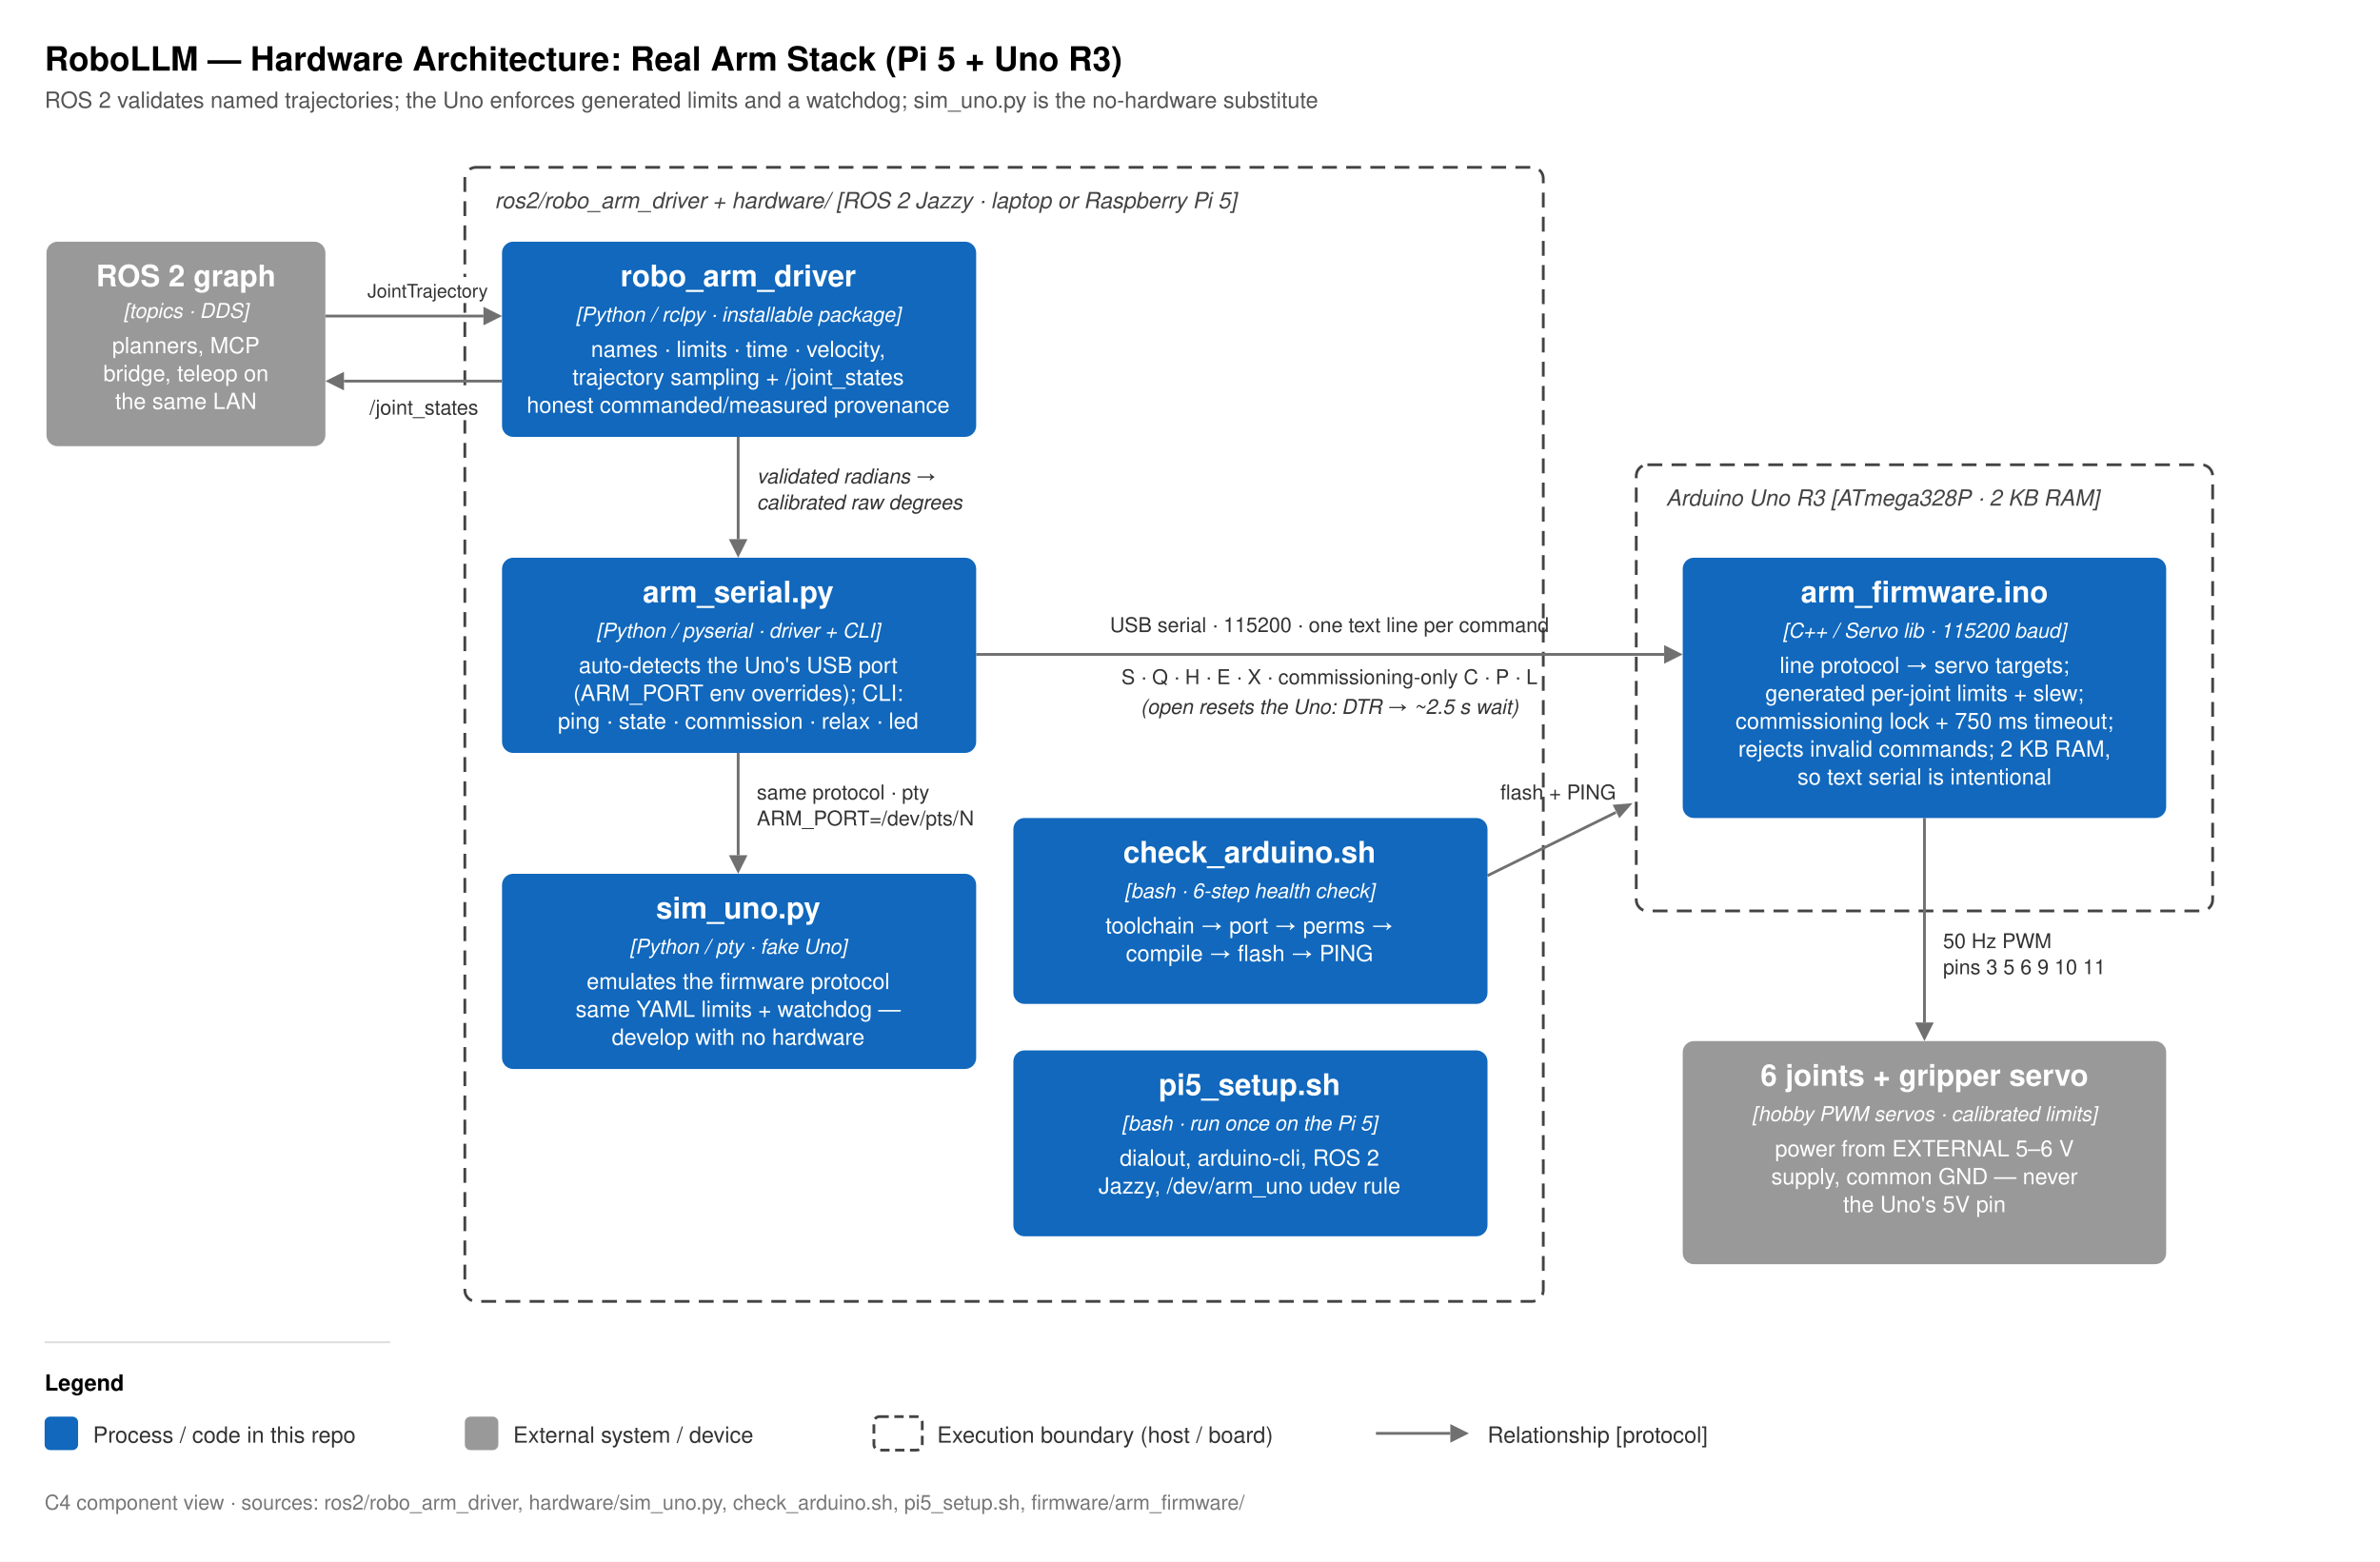
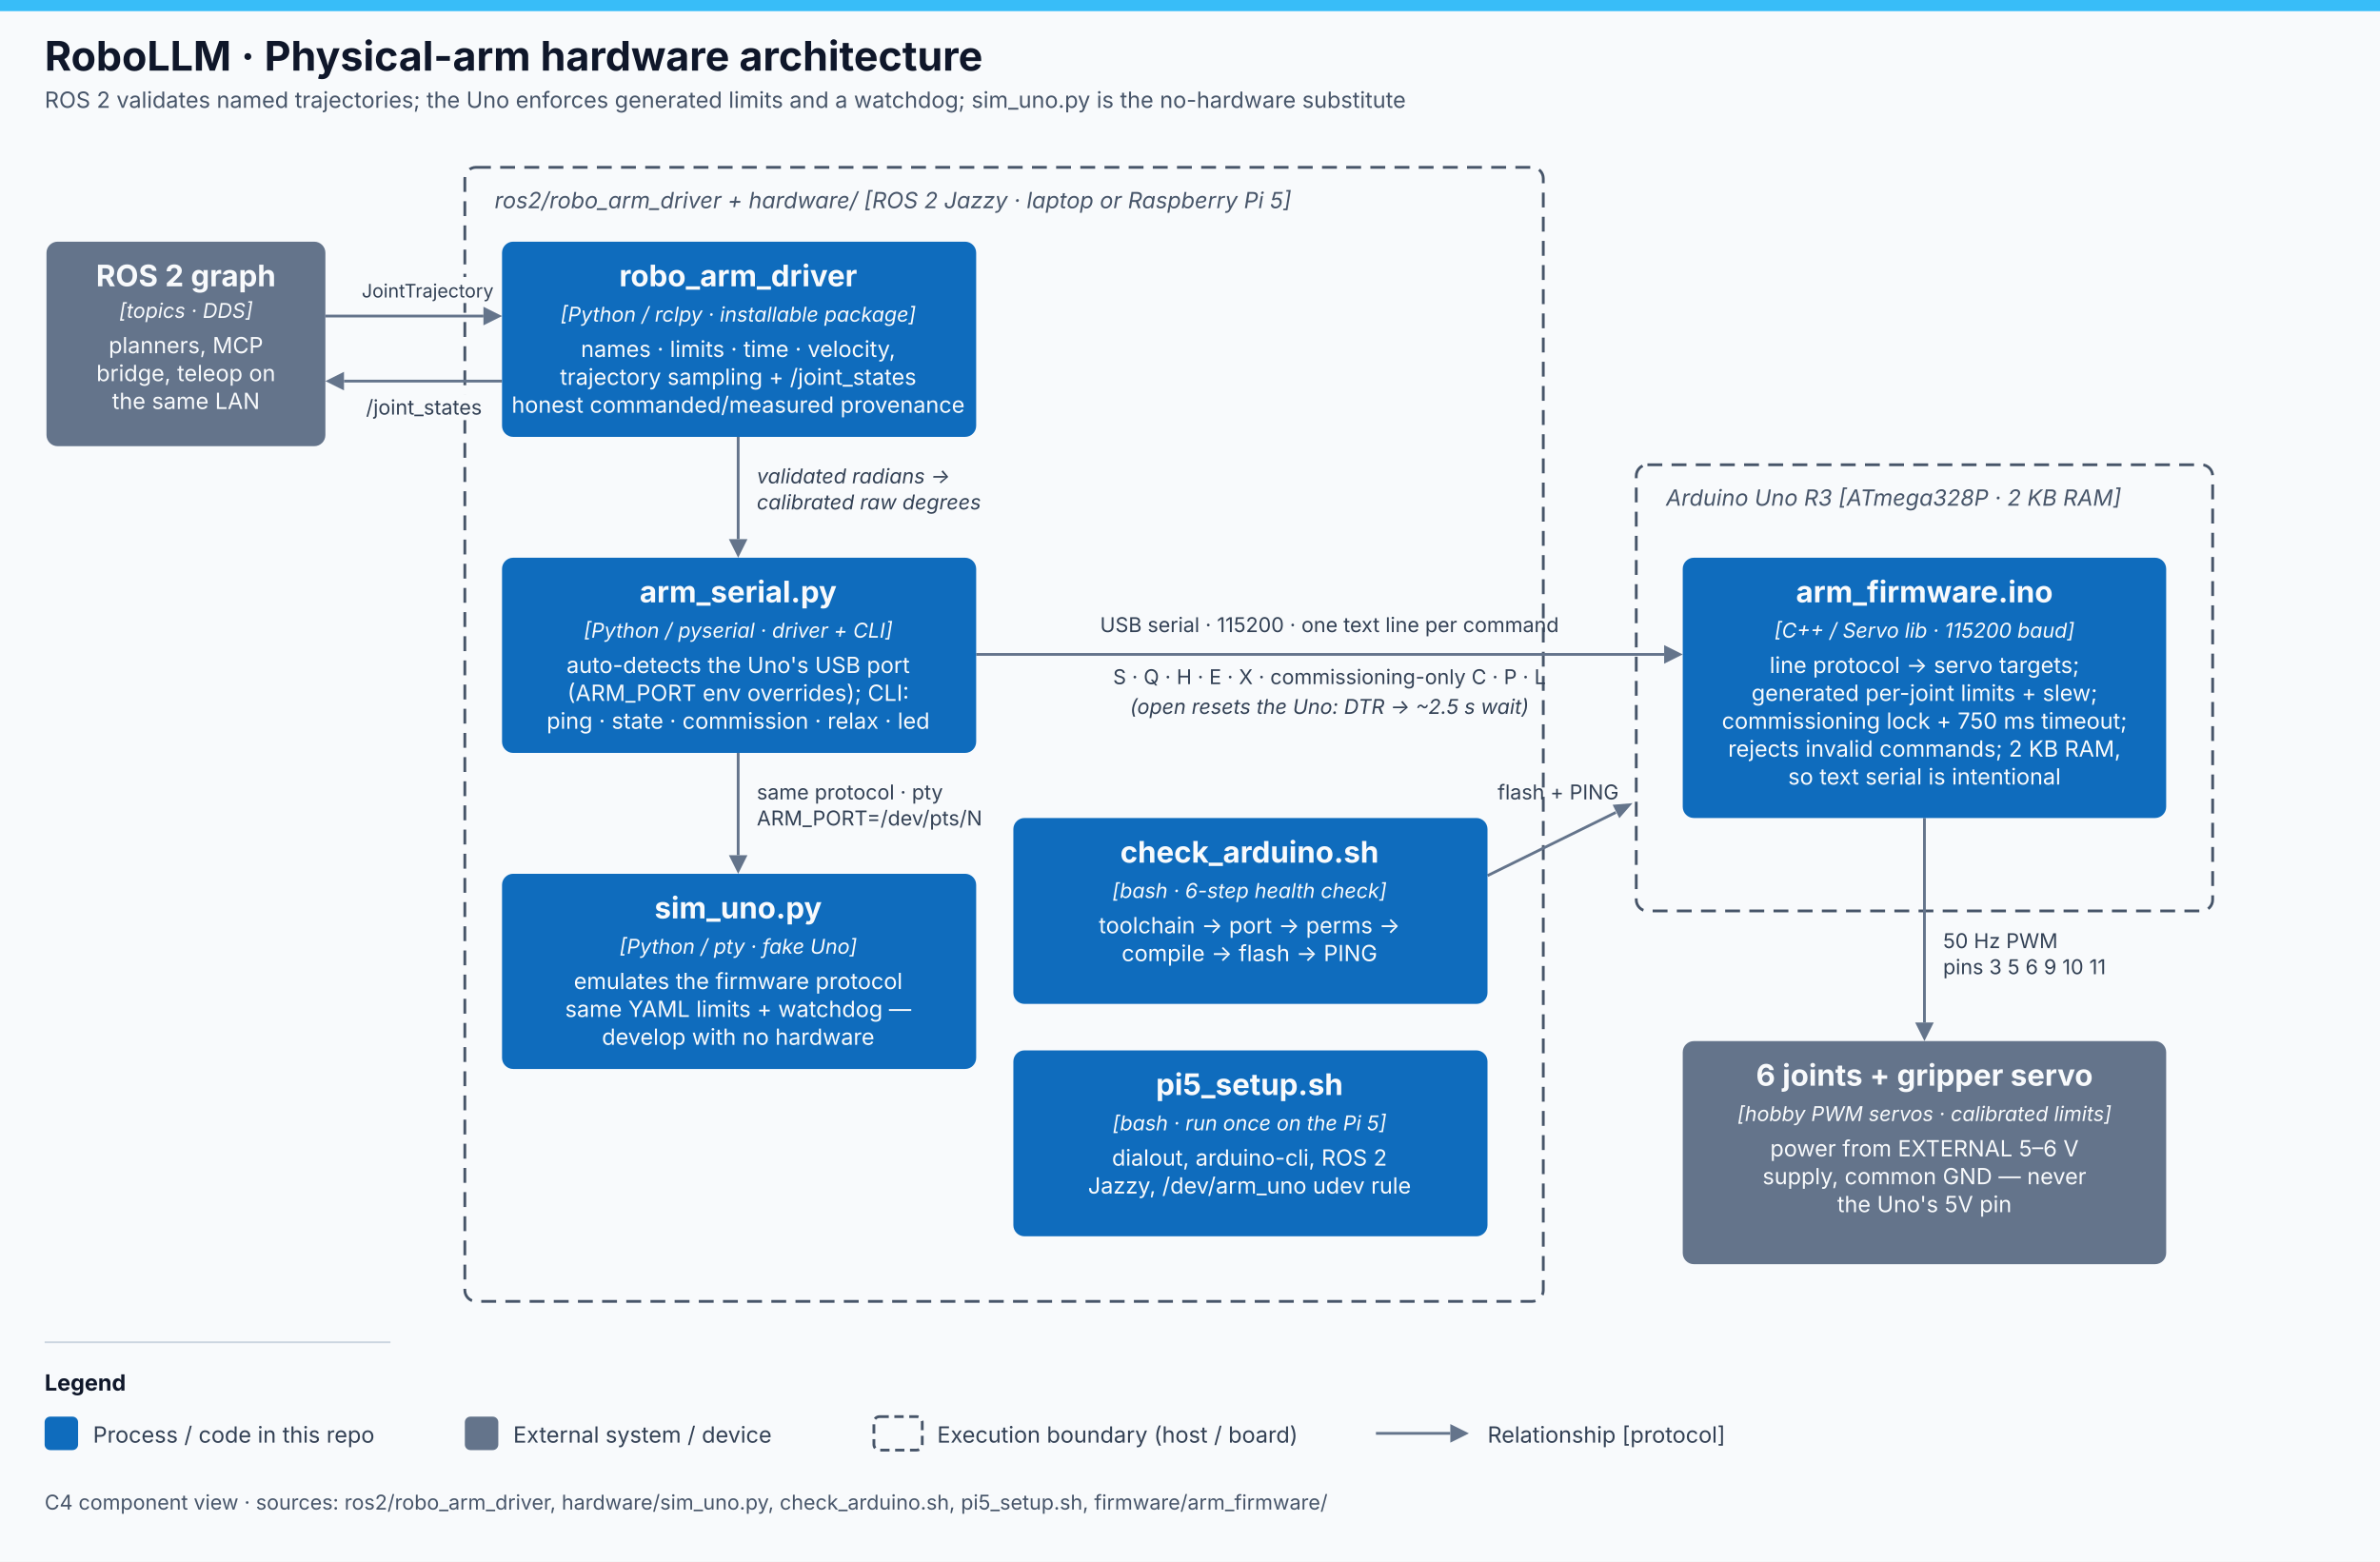
- <svg xmlns="http://www.w3.org/2000/svg" viewBox="0 0 1280 840" font-family="Helvetica, Arial, sans-serif">
-   <rect x="0" y="0" width="1280" height="840" fill="#FFFFFF" />
-   <text x="24" y="38" font-size="18" font-weight="bold" fill="#000000">RoboLLM — Hardware Architecture: Real Arm Stack (Pi 5 + Uno R3)</text>
-   <text x="24" y="58" font-size="12" fill="#555555">ROS 2 validates named trajectories; the Uno enforces generated limits and a watchdog; sim_uno.py is the no-hardware substitute</text>
-   <rect x="250" y="90" width="580" height="610" rx="6" fill="none" stroke="#444444" stroke-width="1.5" stroke-dasharray="8,5" />
-   <text x="266" y="112" font-size="12" font-style="italic" fill="#444444">ros2/robo_arm_driver + hardware/  [ROS 2 Jazzy · laptop or Raspberry Pi 5]</text>
-   <rect x="880" y="250" width="310" height="240" rx="6" fill="none" stroke="#444444" stroke-width="1.5" stroke-dasharray="8,5" />
-   <text x="896" y="272" font-size="12" font-style="italic" fill="#444444">Arduino Uno R3  [ATmega328P · 2 KB RAM]</text>
-   <line x1="175" y1="170" x2="260" y2="170" stroke="#707070" stroke-width="1.5" />
-   <polygon points="270,170 260,165 260,175" fill="#707070" />
-   <rect x="184" y="149" width="92" height="14" fill="#FFFFFF" />
-   <text x="230" y="160" font-size="10" fill="#333333" text-anchor="middle">JointTrajectory</text>
-   <line x1="270" y1="205" x2="185" y2="205" stroke="#707070" stroke-width="1.5" />
-   <polygon points="175,205 185,200 185,210" fill="#707070" />
-   <rect x="176" y="212" width="104" height="14" fill="#FFFFFF" />
-   <text x="228" y="223" font-size="11" fill="#333333" text-anchor="middle">/joint_states</text>
-   <line x1="397" y1="235" x2="397" y2="290" stroke="#707070" stroke-width="1.5" />
-   <polygon points="397,300 392,290 402,290" fill="#707070" />
-   <text x="407" y="260" font-size="11" font-style="italic" fill="#333333">validated radians →</text>
-   <text x="407" y="274" font-size="11" font-style="italic" fill="#333333">calibrated raw degrees</text>
-   <line x1="525" y1="352" x2="895" y2="352" stroke="#707070" stroke-width="1.5" />
-   <polygon points="905,352 895,347 895,357" fill="#707070" />
-   <text x="715" y="340" font-size="11" fill="#333333" text-anchor="middle">USB serial · 115200 · one text line per command</text>
-   <text x="715" y="368" font-size="11" fill="#333333" text-anchor="middle">S · Q · H · E · X · commissioning-only C · P · L</text>
-   <text x="715" y="384" font-size="11" font-style="italic" fill="#333333" text-anchor="middle">(open resets the Uno: DTR → ~2.5 s wait)</text>
-   <line x1="397" y1="405" x2="397" y2="460" stroke="#707070" stroke-width="1.5" />
-   <polygon points="397,470 392,460 402,460" fill="#707070" />
-   <text x="407" y="430" font-size="11" fill="#333333">same protocol · pty</text>
-   <text x="407" y="444" font-size="11" fill="#333333">ARM_PORT=/dev/pts/N</text>
-   <line x1="1035" y1="440" x2="1035" y2="550" stroke="#707070" stroke-width="1.5" />
-   <polygon points="1035,560 1030,550 1040,550" fill="#707070" />
-   <text x="1045" y="510" font-size="11" fill="#333333">50 Hz PWM</text>
-   <text x="1045" y="524" font-size="11" fill="#333333">pins 3 5 6 9 10 11</text>
-   <line x1="800" y1="471" x2="869" y2="437" stroke="#707070" stroke-width="1.5" />
-   <polygon points="878,432 870.9,440.1 867.3,432.9" fill="#707070" />
-   <text x="838" y="430" font-size="11" fill="#333333" text-anchor="middle">flash + PING</text>
+ <svg xmlns="http://www.w3.org/2000/svg" viewBox="0 0 1280 840" font-family="Inter, Segoe UI, Arial, sans-serif" role="img" aria-labelledby="title desc">
+   <rect x="0" y="0" width="1280" height="840" fill="#F8FAFC" />
+   <text x="24" y="38" font-size="22" font-weight="700" fill="#0F172A">RoboLLM · Physical-arm hardware architecture</text>
+   <text x="24" y="58" font-size="12" fill="#475569">ROS 2 validates named trajectories; the Uno enforces generated limits and a watchdog; sim_uno.py is the no-hardware substitute</text>
+   <rect x="250" y="90" width="580" height="610" rx="6" fill="none" stroke="#475569" stroke-width="1.5" stroke-dasharray="8,5" />
+   <text x="266" y="112" font-size="12" font-style="italic" fill="#475569">ros2/robo_arm_driver + hardware/  [ROS 2 Jazzy · laptop or Raspberry Pi 5]</text>
+   <rect x="880" y="250" width="310" height="240" rx="6" fill="none" stroke="#475569" stroke-width="1.5" stroke-dasharray="8,5" />
+   <text x="896" y="272" font-size="12" font-style="italic" fill="#475569">Arduino Uno R3  [ATmega328P · 2 KB RAM]</text>
+   <line x1="175" y1="170" x2="260" y2="170" stroke="#64748B" stroke-width="1.5" />
+   <polygon points="270,170 260,165 260,175" fill="#64748B" />
+   <rect x="184" y="149" width="92" height="14" fill="#F8FAFC" />
+   <text x="230" y="160" font-size="10" fill="#334155" text-anchor="middle">JointTrajectory</text>
+   <line x1="270" y1="205" x2="185" y2="205" stroke="#64748B" stroke-width="1.5" />
+   <polygon points="175,205 185,200 185,210" fill="#64748B" />
+   <rect x="176" y="212" width="104" height="14" fill="#F8FAFC" />
+   <text x="228" y="223" font-size="11" fill="#334155" text-anchor="middle">/joint_states</text>
+   <line x1="397" y1="235" x2="397" y2="290" stroke="#64748B" stroke-width="1.5" />
+   <polygon points="397,300 392,290 402,290" fill="#64748B" />
+   <text x="407" y="260" font-size="11" font-style="italic" fill="#334155">validated radians →</text>
+   <text x="407" y="274" font-size="11" font-style="italic" fill="#334155">calibrated raw degrees</text>
+   <line x1="525" y1="352" x2="895" y2="352" stroke="#64748B" stroke-width="1.5" />
+   <polygon points="905,352 895,347 895,357" fill="#64748B" />
+   <text x="715" y="340" font-size="11" fill="#334155" text-anchor="middle">USB serial · 115200 · one text line per command</text>
+   <text x="715" y="368" font-size="11" fill="#334155" text-anchor="middle">S · Q · H · E · X · commissioning-only C · P · L</text>
+   <text x="715" y="384" font-size="11" font-style="italic" fill="#334155" text-anchor="middle">(open resets the Uno: DTR → ~2.5 s wait)</text>
+   <line x1="397" y1="405" x2="397" y2="460" stroke="#64748B" stroke-width="1.5" />
+   <polygon points="397,470 392,460 402,460" fill="#64748B" />
+   <text x="407" y="430" font-size="11" fill="#334155">same protocol · pty</text>
+   <text x="407" y="444" font-size="11" fill="#334155">ARM_PORT=/dev/pts/N</text>
+   <line x1="1035" y1="440" x2="1035" y2="550" stroke="#64748B" stroke-width="1.5" />
+   <polygon points="1035,560 1030,550 1040,550" fill="#64748B" />
+   <text x="1045" y="510" font-size="11" fill="#334155">50 Hz PWM</text>
+   <text x="1045" y="524" font-size="11" fill="#334155">pins 3 5 6 9 10 11</text>
+   <line x1="800" y1="471" x2="869" y2="437" stroke="#64748B" stroke-width="1.5" />
+   <polygon points="878,432 870.9,440.1 867.3,432.9" fill="#64748B" />
+   <text x="838" y="430" font-size="11" fill="#334155" text-anchor="middle">flash + PING</text>
  <g>
-     <rect x="25" y="130" width="150" height="110" rx="6" fill="#999999" />
-     <text x="100" y="154" font-size="16" font-weight="bold" fill="#FFFFFF" text-anchor="middle">ROS 2 graph</text>
-     <text x="100" y="171" font-size="11" font-style="italic" fill="#FFFFFF" text-anchor="middle">[topics · DDS]</text>
-     <text x="100" y="190" font-size="12" fill="#FFFFFF" text-anchor="middle">planners, MCP</text>
-     <text x="100" y="205" font-size="12" fill="#FFFFFF" text-anchor="middle">bridge, teleop on</text>
-     <text x="100" y="220" font-size="12" fill="#FFFFFF" text-anchor="middle">the same LAN</text>
+     <rect x="25" y="130" width="150" height="110" rx="6" fill="#64748B" />
+     <text x="100" y="154" font-size="16" font-weight="bold" fill="#F8FAFC" text-anchor="middle">ROS 2 graph</text>
+     <text x="100" y="171" font-size="11" font-style="italic" fill="#F8FAFC" text-anchor="middle">[topics · DDS]</text>
+     <text x="100" y="190" font-size="12" fill="#F8FAFC" text-anchor="middle">planners, MCP</text>
+     <text x="100" y="205" font-size="12" fill="#F8FAFC" text-anchor="middle">bridge, teleop on</text>
+     <text x="100" y="220" font-size="12" fill="#F8FAFC" text-anchor="middle">the same LAN</text>
  </g>
  <g>
-     <rect x="270" y="130" width="255" height="105" rx="6" fill="#1168BD" />
-     <text x="397" y="154" font-size="16" font-weight="bold" fill="#FFFFFF" text-anchor="middle">robo_arm_driver</text>
-     <text x="397" y="173" font-size="11" font-style="italic" fill="#FFFFFF" text-anchor="middle">[Python / rclpy · installable package]</text>
-     <text x="397" y="192" font-size="12" fill="#FFFFFF" text-anchor="middle">names · limits · time · velocity,</text>
-     <text x="397" y="207" font-size="12" fill="#FFFFFF" text-anchor="middle">trajectory sampling + /joint_states</text>
-     <text x="397" y="222" font-size="12" fill="#FFFFFF" text-anchor="middle">honest commanded/measured provenance</text>
+     <rect x="270" y="130" width="255" height="105" rx="6" fill="#0F6CBD" />
+     <text x="397" y="154" font-size="16" font-weight="bold" fill="#F8FAFC" text-anchor="middle">robo_arm_driver</text>
+     <text x="397" y="173" font-size="11" font-style="italic" fill="#F8FAFC" text-anchor="middle">[Python / rclpy · installable package]</text>
+     <text x="397" y="192" font-size="12" fill="#F8FAFC" text-anchor="middle">names · limits · time · velocity,</text>
+     <text x="397" y="207" font-size="12" fill="#F8FAFC" text-anchor="middle">trajectory sampling + /joint_states</text>
+     <text x="397" y="222" font-size="12" fill="#F8FAFC" text-anchor="middle">honest commanded/measured provenance</text>
  </g>
  <g>
-     <rect x="270" y="300" width="255" height="105" rx="6" fill="#1168BD" />
-     <text x="397" y="324" font-size="16" font-weight="bold" fill="#FFFFFF" text-anchor="middle">arm_serial.py</text>
-     <text x="397" y="343" font-size="11" font-style="italic" fill="#FFFFFF" text-anchor="middle">[Python / pyserial · driver + CLI]</text>
-     <text x="397" y="362" font-size="12" fill="#FFFFFF" text-anchor="middle">auto-detects the Uno's USB port</text>
-     <text x="397" y="377" font-size="12" fill="#FFFFFF" text-anchor="middle">(ARM_PORT env overrides); CLI:</text>
-     <text x="397" y="392" font-size="12" fill="#FFFFFF" text-anchor="middle">ping · state · commission · relax · led</text>
+     <rect x="270" y="300" width="255" height="105" rx="6" fill="#0F6CBD" />
+     <text x="397" y="324" font-size="16" font-weight="bold" fill="#F8FAFC" text-anchor="middle">arm_serial.py</text>
+     <text x="397" y="343" font-size="11" font-style="italic" fill="#F8FAFC" text-anchor="middle">[Python / pyserial · driver + CLI]</text>
+     <text x="397" y="362" font-size="12" fill="#F8FAFC" text-anchor="middle">auto-detects the Uno's USB port</text>
+     <text x="397" y="377" font-size="12" fill="#F8FAFC" text-anchor="middle">(ARM_PORT env overrides); CLI:</text>
+     <text x="397" y="392" font-size="12" fill="#F8FAFC" text-anchor="middle">ping · state · commission · relax · led</text>
  </g>
  <g>
-     <rect x="270" y="470" width="255" height="105" rx="6" fill="#1168BD" />
-     <text x="397" y="494" font-size="16" font-weight="bold" fill="#FFFFFF" text-anchor="middle">sim_uno.py</text>
-     <text x="397" y="513" font-size="11" font-style="italic" fill="#FFFFFF" text-anchor="middle">[Python / pty · fake Uno]</text>
-     <text x="397" y="532" font-size="12" fill="#FFFFFF" text-anchor="middle">emulates the firmware protocol</text>
-     <text x="397" y="547" font-size="12" fill="#FFFFFF" text-anchor="middle">same YAML limits + watchdog —</text>
-     <text x="397" y="562" font-size="12" fill="#FFFFFF" text-anchor="middle">develop with no hardware</text>
+     <rect x="270" y="470" width="255" height="105" rx="6" fill="#0F6CBD" />
+     <text x="397" y="494" font-size="16" font-weight="bold" fill="#F8FAFC" text-anchor="middle">sim_uno.py</text>
+     <text x="397" y="513" font-size="11" font-style="italic" fill="#F8FAFC" text-anchor="middle">[Python / pty · fake Uno]</text>
+     <text x="397" y="532" font-size="12" fill="#F8FAFC" text-anchor="middle">emulates the firmware protocol</text>
+     <text x="397" y="547" font-size="12" fill="#F8FAFC" text-anchor="middle">same YAML limits + watchdog —</text>
+     <text x="397" y="562" font-size="12" fill="#F8FAFC" text-anchor="middle">develop with no hardware</text>
  </g>
  <g>
-     <rect x="545" y="440" width="255" height="100" rx="6" fill="#1168BD" />
-     <text x="672" y="464" font-size="16" font-weight="bold" fill="#FFFFFF" text-anchor="middle">check_arduino.sh</text>
-     <text x="672" y="483" font-size="11" font-style="italic" fill="#FFFFFF" text-anchor="middle">[bash · 6-step health check]</text>
-     <text x="672" y="502" font-size="12" fill="#FFFFFF" text-anchor="middle">toolchain → port → perms →</text>
-     <text x="672" y="517" font-size="12" fill="#FFFFFF" text-anchor="middle">compile → flash → PING</text>
+     <rect x="545" y="440" width="255" height="100" rx="6" fill="#0F6CBD" />
+     <text x="672" y="464" font-size="16" font-weight="bold" fill="#F8FAFC" text-anchor="middle">check_arduino.sh</text>
+     <text x="672" y="483" font-size="11" font-style="italic" fill="#F8FAFC" text-anchor="middle">[bash · 6-step health check]</text>
+     <text x="672" y="502" font-size="12" fill="#F8FAFC" text-anchor="middle">toolchain → port → perms →</text>
+     <text x="672" y="517" font-size="12" fill="#F8FAFC" text-anchor="middle">compile → flash → PING</text>
  </g>
  <g>
-     <rect x="545" y="565" width="255" height="100" rx="6" fill="#1168BD" />
-     <text x="672" y="589" font-size="16" font-weight="bold" fill="#FFFFFF" text-anchor="middle">pi5_setup.sh</text>
-     <text x="672" y="608" font-size="11" font-style="italic" fill="#FFFFFF" text-anchor="middle">[bash · run once on the Pi 5]</text>
-     <text x="672" y="627" font-size="12" fill="#FFFFFF" text-anchor="middle">dialout, arduino-cli, ROS 2</text>
-     <text x="672" y="642" font-size="12" fill="#FFFFFF" text-anchor="middle">Jazzy, /dev/arm_uno udev rule</text>
+     <rect x="545" y="565" width="255" height="100" rx="6" fill="#0F6CBD" />
+     <text x="672" y="589" font-size="16" font-weight="bold" fill="#F8FAFC" text-anchor="middle">pi5_setup.sh</text>
+     <text x="672" y="608" font-size="11" font-style="italic" fill="#F8FAFC" text-anchor="middle">[bash · run once on the Pi 5]</text>
+     <text x="672" y="627" font-size="12" fill="#F8FAFC" text-anchor="middle">dialout, arduino-cli, ROS 2</text>
+     <text x="672" y="642" font-size="12" fill="#F8FAFC" text-anchor="middle">Jazzy, /dev/arm_uno udev rule</text>
  </g>
  <g>
-     <rect x="905" y="300" width="260" height="140" rx="6" fill="#1168BD" />
-     <text x="1035" y="324" font-size="16" font-weight="bold" fill="#FFFFFF" text-anchor="middle">arm_firmware.ino</text>
-     <text x="1035" y="343" font-size="11" font-style="italic" fill="#FFFFFF" text-anchor="middle">[C++ / Servo lib · 115200 baud]</text>
-     <text x="1035" y="362" font-size="12" fill="#FFFFFF" text-anchor="middle">line protocol → servo targets;</text>
-     <text x="1035" y="377" font-size="12" fill="#FFFFFF" text-anchor="middle">generated per-joint limits + slew;</text>
-     <text x="1035" y="392" font-size="12" fill="#FFFFFF" text-anchor="middle">commissioning lock + 750 ms timeout;</text>
-     <text x="1035" y="407" font-size="12" fill="#FFFFFF" text-anchor="middle">rejects invalid commands; 2 KB RAM,</text>
-     <text x="1035" y="422" font-size="12" fill="#FFFFFF" text-anchor="middle">so text serial is intentional</text>
+     <rect x="905" y="300" width="260" height="140" rx="6" fill="#0F6CBD" />
+     <text x="1035" y="324" font-size="16" font-weight="bold" fill="#F8FAFC" text-anchor="middle">arm_firmware.ino</text>
+     <text x="1035" y="343" font-size="11" font-style="italic" fill="#F8FAFC" text-anchor="middle">[C++ / Servo lib · 115200 baud]</text>
+     <text x="1035" y="362" font-size="12" fill="#F8FAFC" text-anchor="middle">line protocol → servo targets;</text>
+     <text x="1035" y="377" font-size="12" fill="#F8FAFC" text-anchor="middle">generated per-joint limits + slew;</text>
+     <text x="1035" y="392" font-size="12" fill="#F8FAFC" text-anchor="middle">commissioning lock + 750 ms timeout;</text>
+     <text x="1035" y="407" font-size="12" fill="#F8FAFC" text-anchor="middle">rejects invalid commands; 2 KB RAM,</text>
+     <text x="1035" y="422" font-size="12" fill="#F8FAFC" text-anchor="middle">so text serial is intentional</text>
  </g>
  <g>
-     <rect x="905" y="560" width="260" height="120" rx="6" fill="#999999" />
-     <text x="1035" y="584" font-size="16" font-weight="bold" fill="#FFFFFF" text-anchor="middle">6 joints + gripper servo</text>
-     <text x="1035" y="603" font-size="11" font-style="italic" fill="#FFFFFF" text-anchor="middle">[hobby PWM servos · calibrated limits]</text>
-     <text x="1035" y="622" font-size="12" fill="#FFFFFF" text-anchor="middle">power from EXTERNAL 5–6 V</text>
-     <text x="1035" y="637" font-size="12" fill="#FFFFFF" text-anchor="middle">supply, common GND — never</text>
-     <text x="1035" y="652" font-size="12" fill="#FFFFFF" text-anchor="middle">the Uno's 5V pin</text>
+     <rect x="905" y="560" width="260" height="120" rx="6" fill="#64748B" />
+     <text x="1035" y="584" font-size="16" font-weight="bold" fill="#F8FAFC" text-anchor="middle">6 joints + gripper servo</text>
+     <text x="1035" y="603" font-size="11" font-style="italic" fill="#F8FAFC" text-anchor="middle">[hobby PWM servos · calibrated limits]</text>
+     <text x="1035" y="622" font-size="12" fill="#F8FAFC" text-anchor="middle">power from EXTERNAL 5–6 V</text>
+     <text x="1035" y="637" font-size="12" fill="#F8FAFC" text-anchor="middle">supply, common GND — never</text>
+     <text x="1035" y="652" font-size="12" fill="#F8FAFC" text-anchor="middle">the Uno's 5V pin</text>
  </g>
-   <line x1="24" y1="722" x2="210" y2="722" stroke="#DDDDDD" stroke-width="1" />
-   <text x="24" y="748" font-size="12" font-weight="bold" fill="#000000">Legend</text>
+   <line x1="24" y1="722" x2="210" y2="722" stroke="#CBD5E1" stroke-width="1" />
+   <text x="24" y="748" font-size="12" font-weight="bold" fill="#0F172A">Legend</text>
  <g>
-     <rect x="24" y="762" width="18" height="18" rx="3" fill="#1168BD" />
-     <text x="50" y="776" font-size="12" fill="#333333">Process / code in this repo</text>
-     <rect x="250" y="762" width="18" height="18" rx="3" fill="#999999" />
-     <text x="276" y="776" font-size="12" fill="#333333">External system / device</text>
-     <rect x="470" y="762" width="26" height="18" rx="3" fill="none" stroke="#444444" stroke-width="1.5" stroke-dasharray="5,3" />
-     <text x="504" y="776" font-size="12" fill="#333333">Execution boundary (host / board)</text>
-     <line x1="740" y1="771" x2="780" y2="771" stroke="#707070" stroke-width="1.5" />
-     <polygon points="790,771 780,766 780,776" fill="#707070" />
-     <text x="800" y="776" font-size="12" fill="#333333">Relationship [protocol]</text>
+     <rect x="24" y="762" width="18" height="18" rx="3" fill="#0F6CBD" />
+     <text x="50" y="776" font-size="12" fill="#334155">Process / code in this repo</text>
+     <rect x="250" y="762" width="18" height="18" rx="3" fill="#64748B" />
+     <text x="276" y="776" font-size="12" fill="#334155">External system / device</text>
+     <rect x="470" y="762" width="26" height="18" rx="3" fill="none" stroke="#475569" stroke-width="1.5" stroke-dasharray="5,3" />
+     <text x="504" y="776" font-size="12" fill="#334155">Execution boundary (host / board)</text>
+     <line x1="740" y1="771" x2="780" y2="771" stroke="#64748B" stroke-width="1.5" />
+     <polygon points="790,771 780,766 780,776" fill="#64748B" />
+     <text x="800" y="776" font-size="12" fill="#334155">Relationship [protocol]</text>
  </g>
-   <text x="24" y="812" font-size="11" fill="#777777">C4 component view · sources: ros2/robo_arm_driver, hardware/sim_uno.py, check_arduino.sh, pi5_setup.sh, firmware/arm_firmware/</text>
+   <text x="24" y="812" font-size="11" fill="#475569">C4 component view · sources: ros2/robo_arm_driver, hardware/sim_uno.py, check_arduino.sh, pi5_setup.sh, firmware/arm_firmware/</text>
+   <rect x="0" y="0" width="100%" height="6" fill="#38BDF8" />
</svg>
